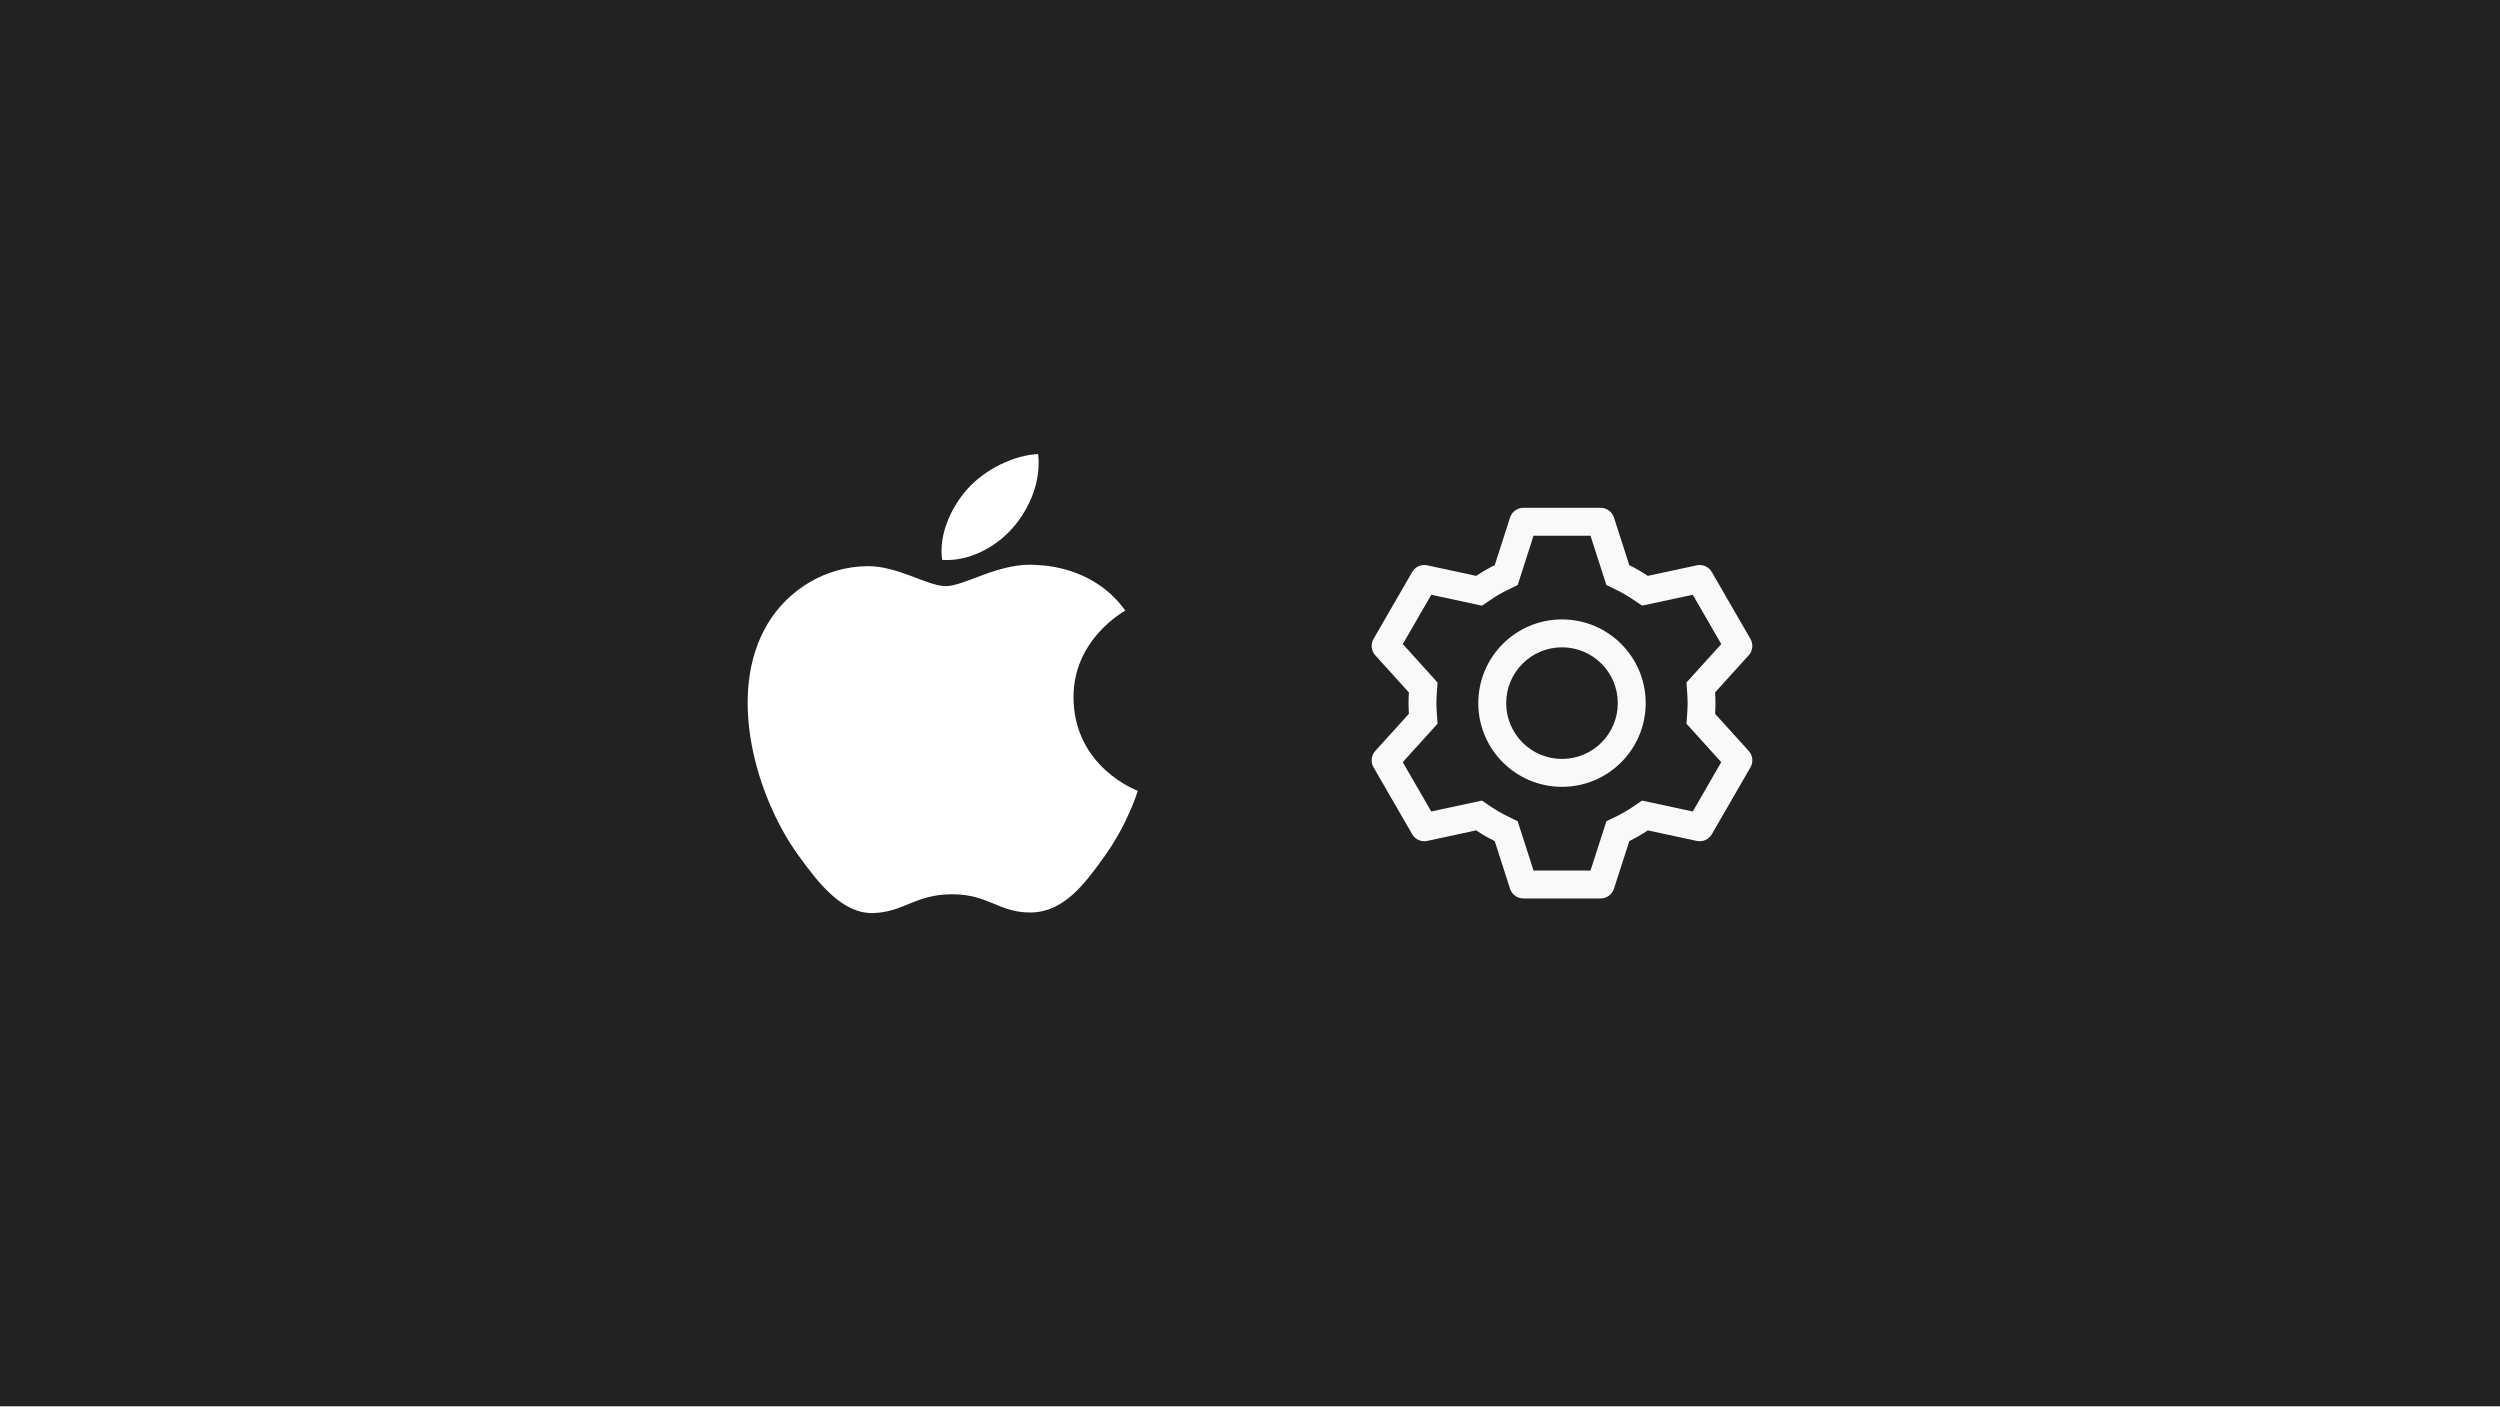
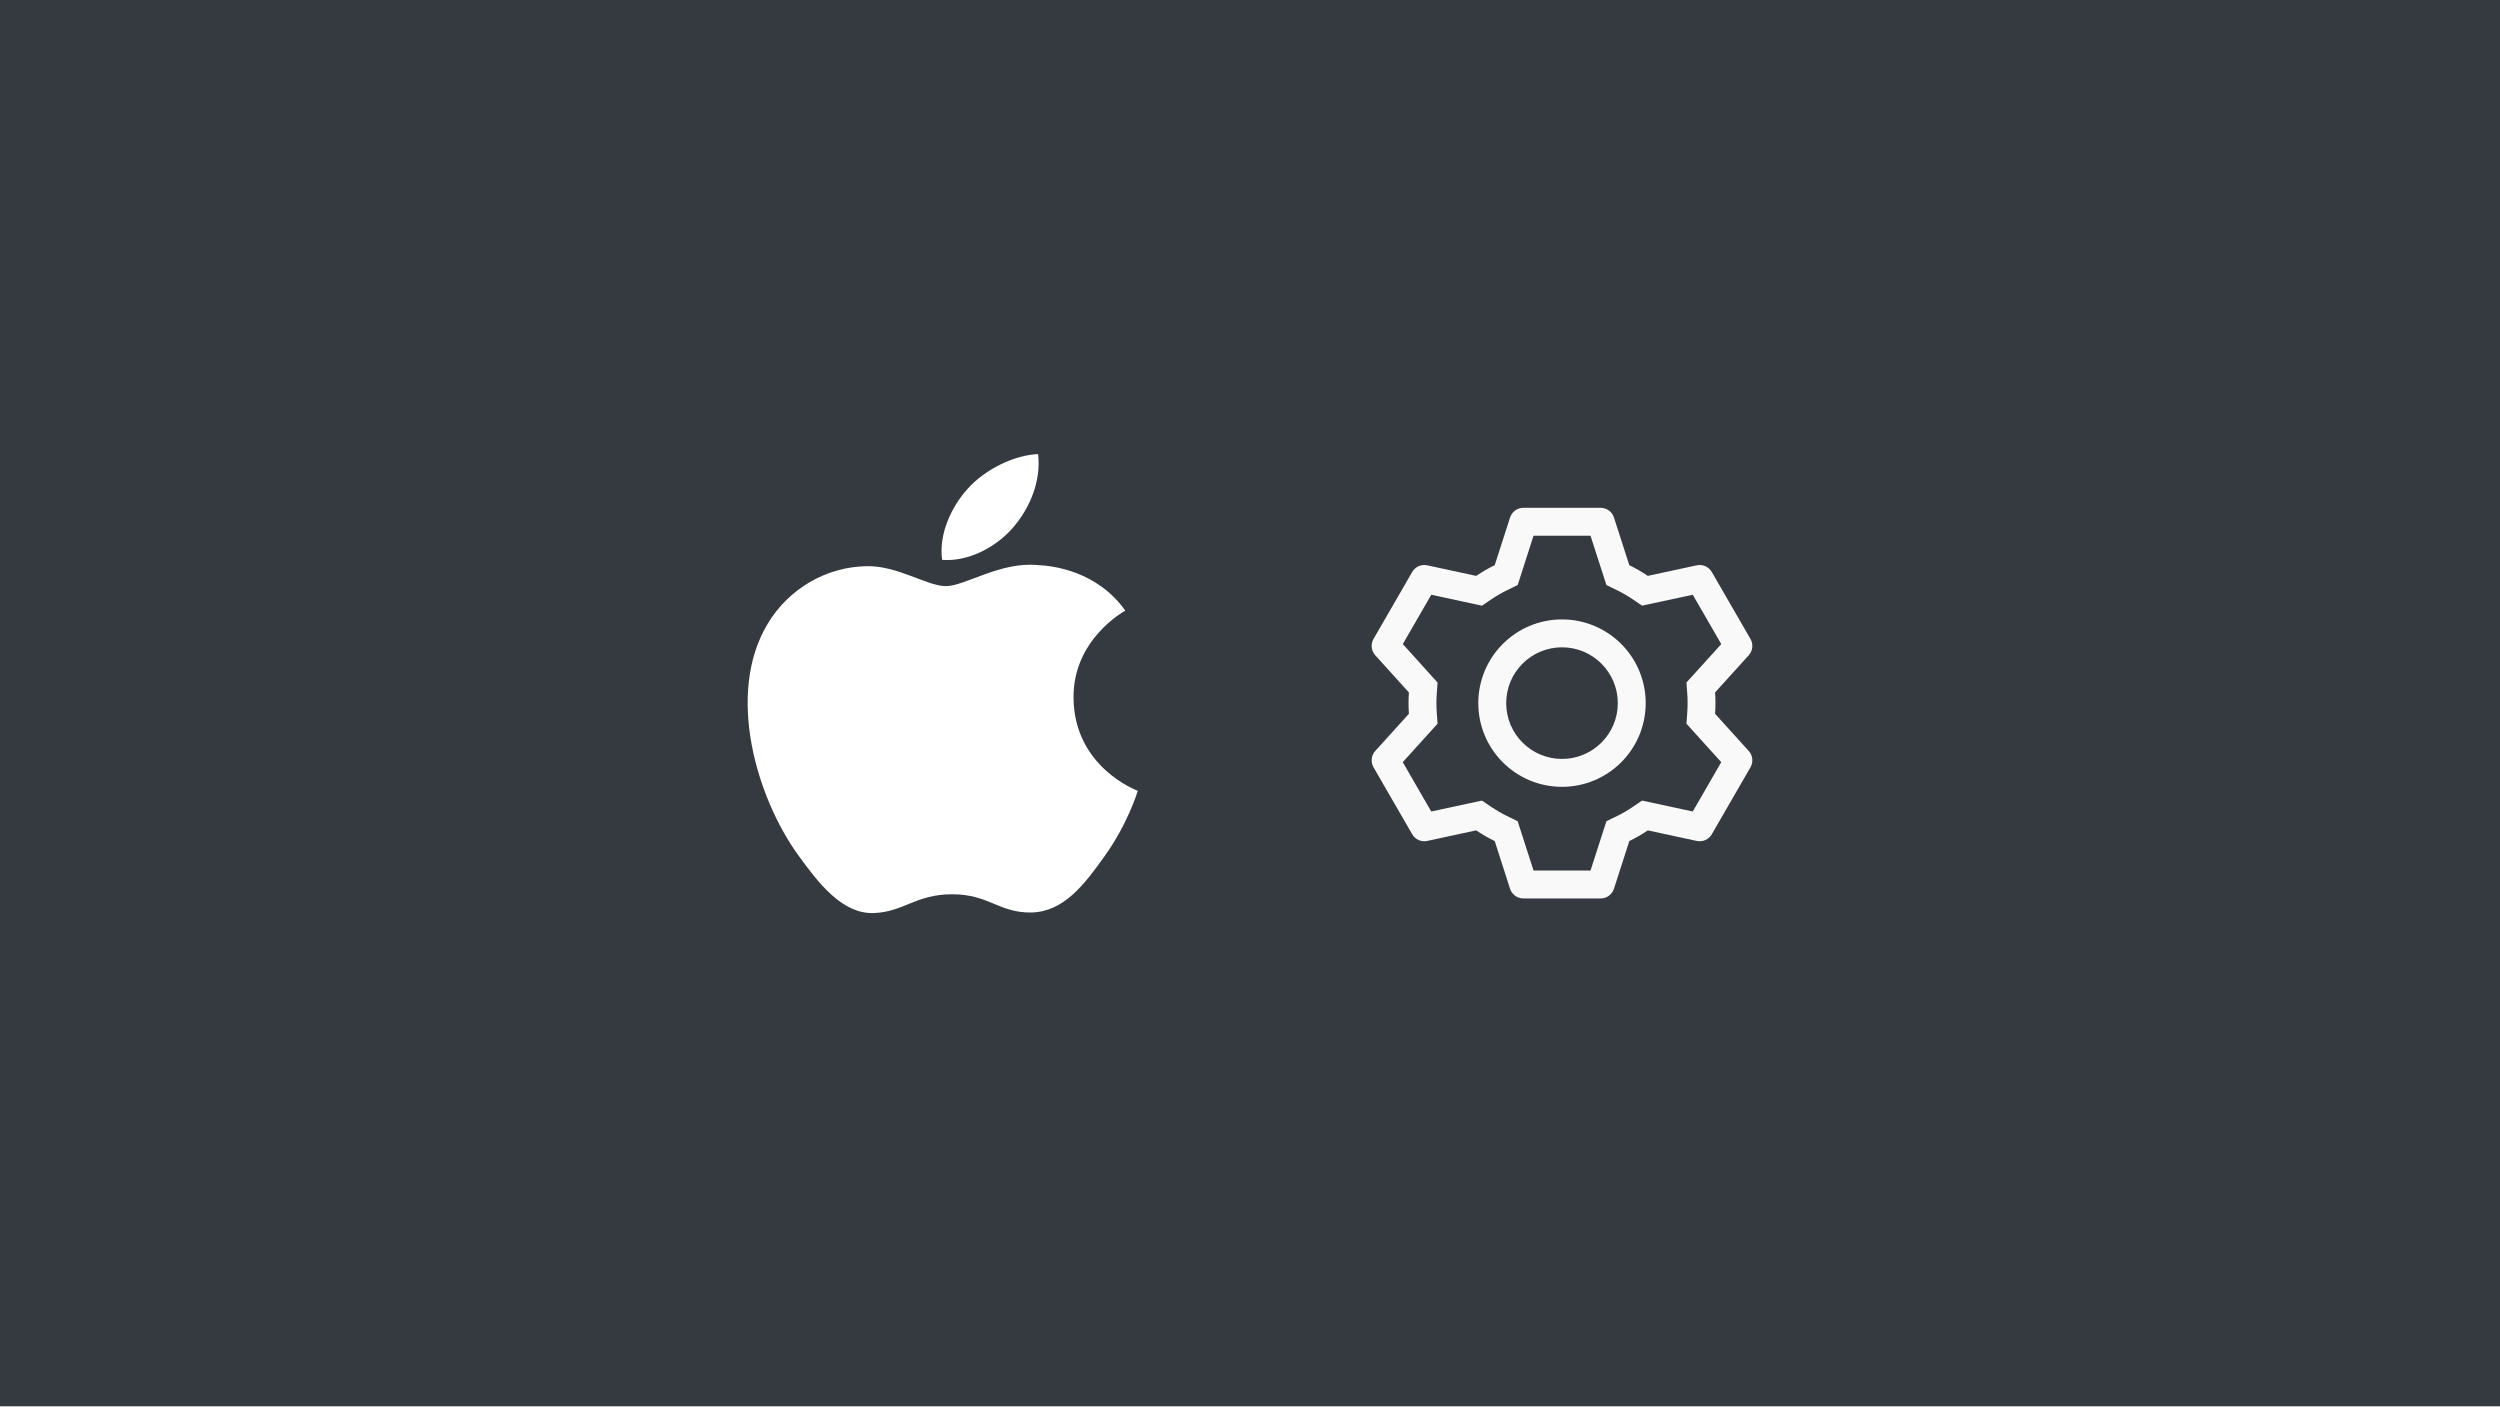
<svg xmlns="http://www.w3.org/2000/svg" version="1.1" id="svg883" width="2560" height="1440" viewBox="0 0 2560 1440" xml:space="preserve">
  <defs id="defs887" />
  <g id="g891">
-     <rect style="fill:#222222;fill-opacity:1;stroke:none;stroke-width:3.565;stroke-linecap:round;stroke-linejoin:round;paint-order:markers fill stroke" id="rect2275" width="2560" height="1440" x="0" y="0" />
+     <rect style="fill:#343a40;fill-opacity:1;stroke:none;stroke-width:3.565;stroke-linecap:round;stroke-linejoin:round;paint-order:markers fill stroke" id="rect2275" width="2560" height="1440" x="0" y="0" />
    <path d="m 1037.518,540.036 c 17.133,-19.858 28.682,-47.517 25.522,-75.036 -24.69,0.94 -54.56,15.769 -72.264,35.603 -15.898,17.602 -29.775,45.729 -26.044,72.707 27.542,2.045 55.653,-13.395 72.786,-33.274 m 61.761,174.647 c 0.689,71.135 65.111,94.799 65.824,95.105 -0.523,1.669 -10.289,33.723 -33.934,66.855 -20.46,28.623 -41.681,57.129 -75.115,57.74 -32.841,0.588 -43.415,-18.659 -80.985,-18.659 -37.546,0 -49.285,18.048 -80.367,19.247 -32.27,1.151 -56.865,-30.973 -77.468,-59.5 -42.156,-58.351 -74.355,-164.9 -31.106,-236.807 21.482,-35.697 59.859,-58.327 101.54,-58.891 31.676,-0.588 61.594,20.422 80.961,20.422 19.367,0 55.725,-25.263 93.936,-21.55 15.993,0.634 60.905,6.181 89.73,46.624 -2.329,1.387 -53.586,29.963 -53.016,89.415" id="apple-[#173]" style="fill:#ffffff;fill-rule:evenodd;stroke:none;stroke-width:23.5" />
    <path fill="#000000" d="m 1639.086,520 a 14.286,14.286 0 0 1 13.6,9.914 l 15.714,48.829 c 6.6,3.229 12.914,6.857 18.943,10.943 l 50.171,-10.8 a 14.286,14.286 0 0 1 15.371,6.857 l 39.6,68.543 a 14.286,14.286 0 0 1 -1.8,16.743 l -34.428,38 a 159.429,159.429 0 0 1 0,21.886 l 34.428,38.057 a 14.286,14.286 0 0 1 1.8,16.743 l -39.6,68.571 a 14.286,14.286 0 0 1 -15.371,6.829 l -50.171,-10.8 c -6,4.057 -12.343,7.714 -18.914,10.943 l -15.743,48.829 a 14.286,14.286 0 0 1 -13.6,9.914 h -79.2 a 14.286,14.286 0 0 1 -13.6,-9.914 l -15.686,-48.8 a 156.971,156.971 0 0 1 -19,-11 l -50.143,10.829 a 14.286,14.286 0 0 1 -15.371,-6.857 l -39.6,-68.543 a 14.286,14.286 0 0 1 1.8,-16.743 l 34.429,-38.057 a 159.429,159.429 0 0 1 0,-21.829 l -34.429,-38.057 a 14.286,14.286 0 0 1 -1.8,-16.743 l 39.6,-68.571 a 14.286,14.286 0 0 1 15.371,-6.829 l 50.143,10.829 c 6.057,-4.086 12.4,-7.771 19,-11 l 15.714,-48.8 A 14.286,14.286 0 0 1 1559.858,520 h 79.2 z m -10.457,28.571 h -58.286 l -16.229,50.486 -10.943,5.343 a 131.3,131.3 0 0 0 -15.543,8.971 l -10.114,6.857 -51.886,-11.2 -29.143,50.514 35.572,39.371 -0.857,12.114 a 130.857,130.857 0 0 0 0,17.943 l 0.857,12.114 -35.629,39.371 29.171,50.514 51.886,-11.171 10.114,6.829 a 131.3,131.3 0 0 0 15.543,8.971 l 10.943,5.343 16.257,50.486 h 58.343 l 16.286,-50.514 10.914,-5.314 a 128.697,128.697 0 0 0 15.514,-8.971 l 10.086,-6.829 51.914,11.171 29.143,-50.514 -35.6,-39.371 0.857,-12.114 a 130.857,130.857 0 0 0 0,-17.971 l -0.857,-12.114 35.629,-39.343 -29.172,-50.514 -51.914,11.143 -10.086,-6.8 A 128.4,128.4 0 0 0 1655.887,604.4 l -10.914,-5.314 -16.314,-50.514 z m -29.143,85.714 a 85.714,85.714 0 1 1 0,171.429 85.714,85.714 0 0 1 0,-171.429 z m 0,28.571 a 57.143,57.143 0 1 0 0,114.286 57.143,57.143 0 0 0 0,-114.286 z" id="path1" style="fill:#f9f9f9;stroke-width:0.446" />
  </g>
</svg>
